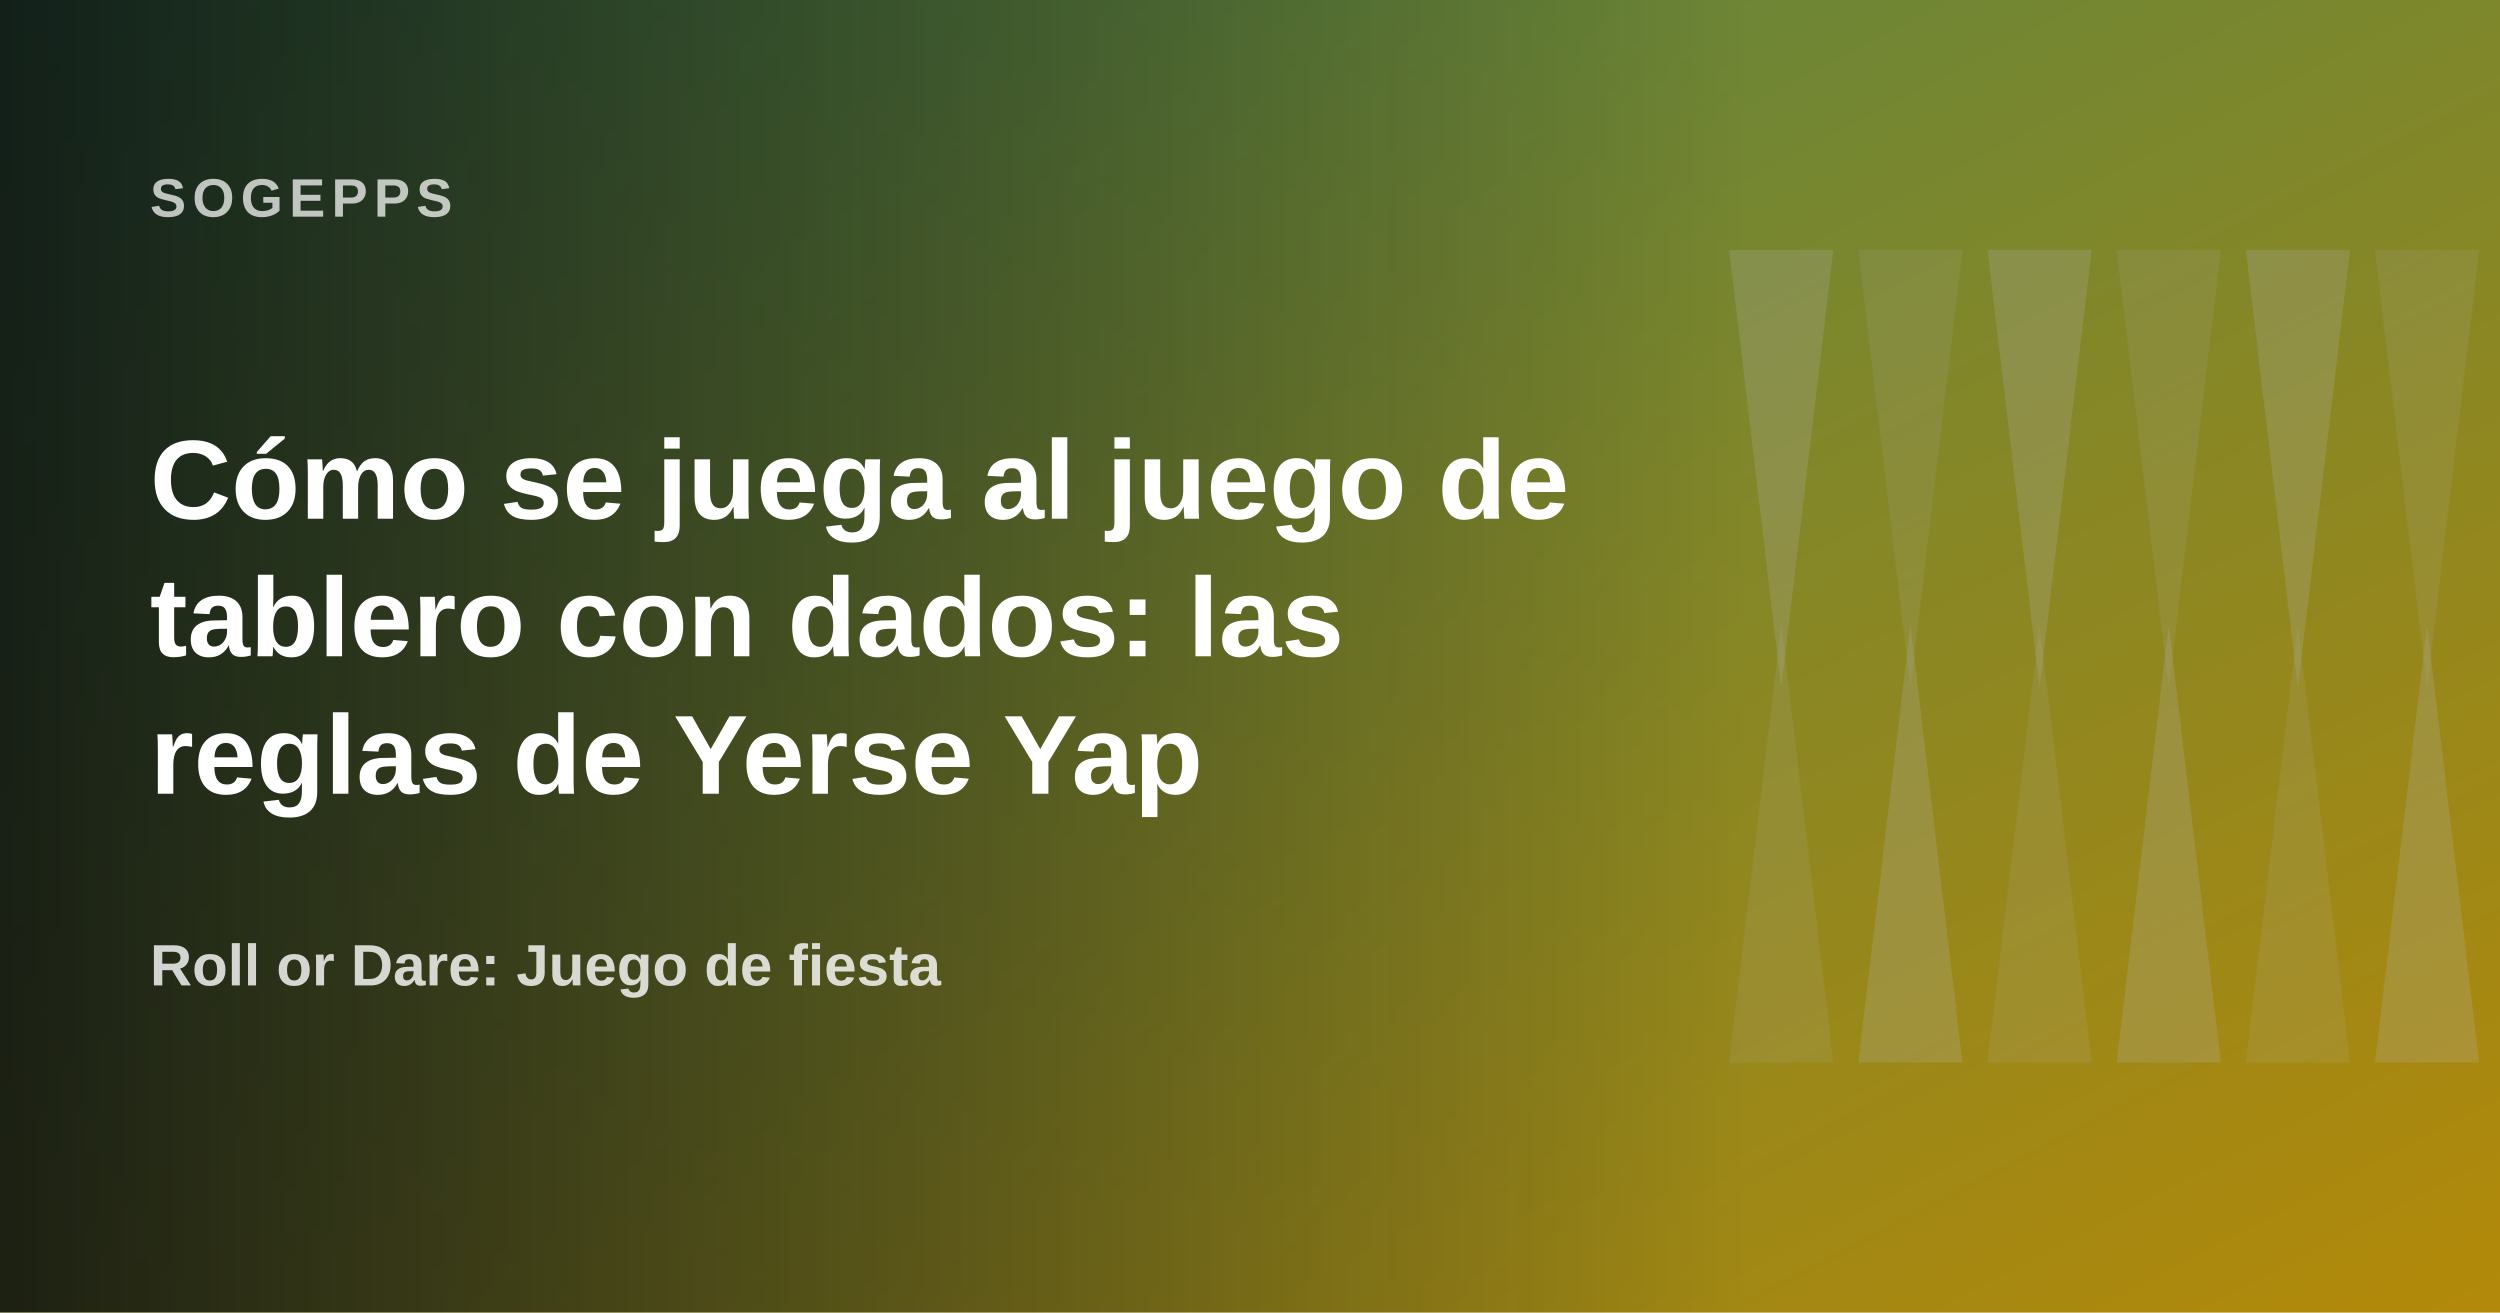
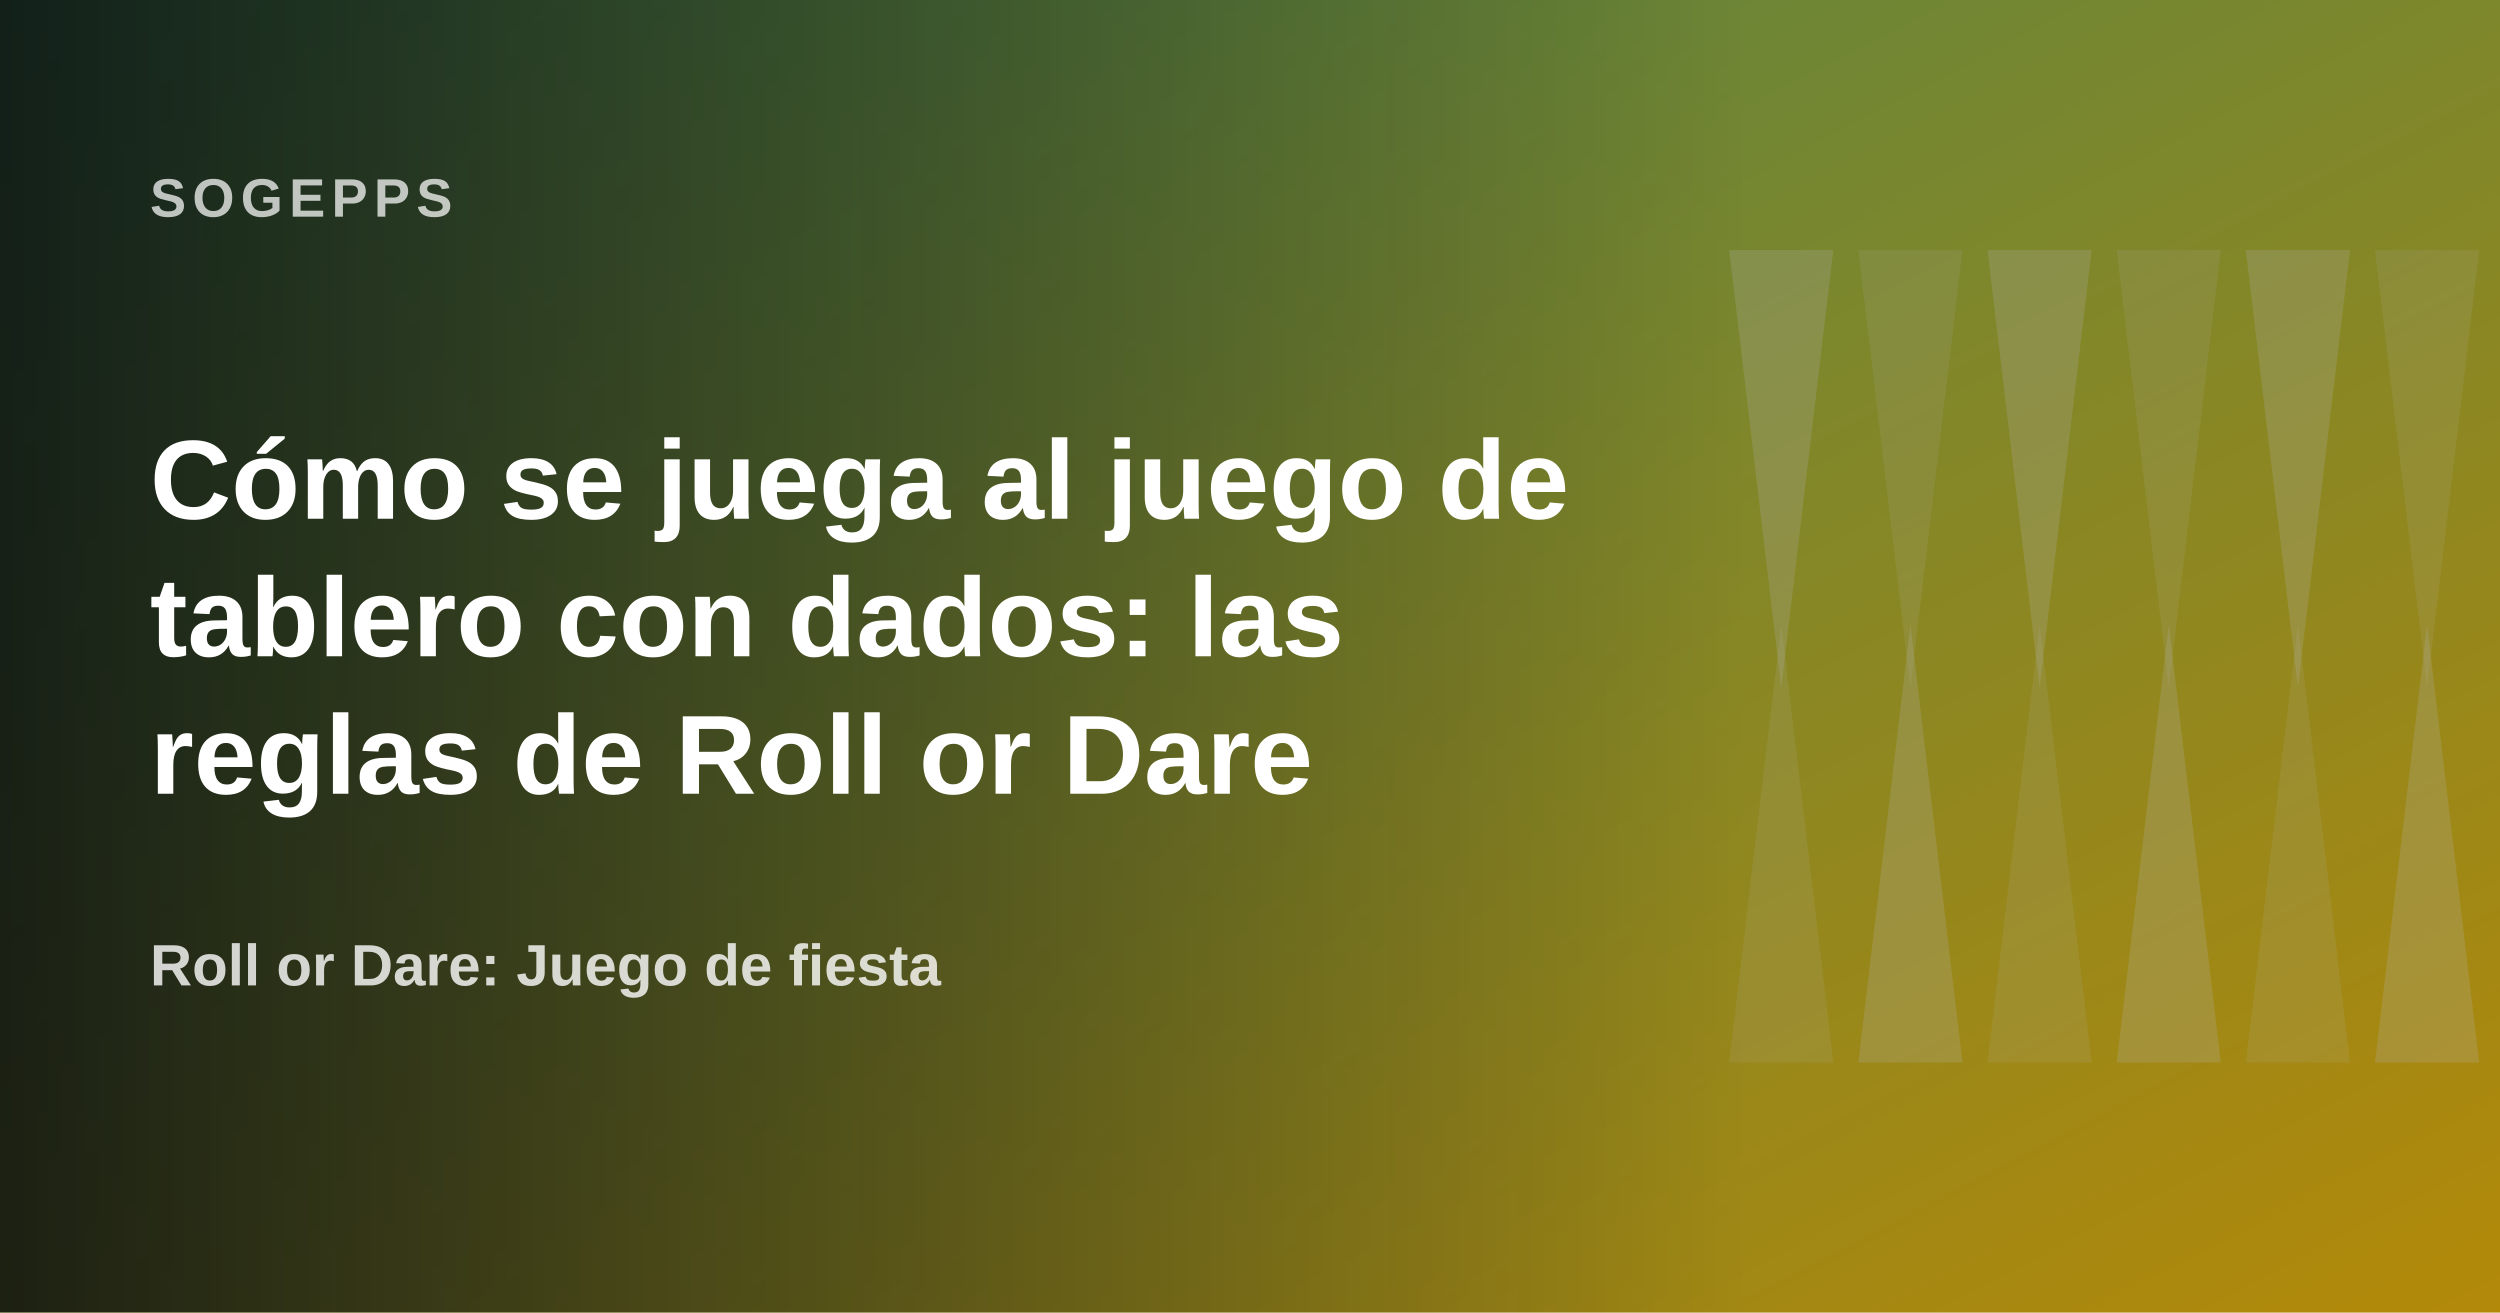
- <svg xmlns="http://www.w3.org/2000/svg" width="1200" height="630" viewBox="0 0 1200 630" role="img" aria-label="Cómo se juega al juego de tablero con dados: las reglas de Yerse Yap">
+ <svg xmlns="http://www.w3.org/2000/svg" width="1200" height="630" viewBox="0 0 1200 630" role="img" aria-label="Cómo se juega al juego de tablero con dados: las reglas de Roll or Dare">
  <defs>
    <linearGradient id="g" x1="0" y1="0" x2="1" y2="1">
      <stop offset="0%" stop-color="#66bb6a" />
      <stop offset="100%" stop-color="#ffc107" />
    </linearGradient>
    <linearGradient id="v" x1="0" y1="0" x2="1" y2="0">
      <stop offset="0%" stop-color="rgba(4,6,12,0.86)" />
      <stop offset="70%" stop-color="rgba(4,6,12,0.30)" />
    </linearGradient>
  </defs>
  <rect width="1200" height="630" fill="url(#g)" />
  <g transform="translate(830,120)">
    <polygon points="0,0 50,0 25,210" fill="rgba(255,255,255,0.22)" />
    <polygon points="62,0 112,0 87,210" fill="rgba(255,255,255,0.13)" />
    <polygon points="124,0 174,0 149,210" fill="rgba(255,255,255,0.22)" />
    <polygon points="186,0 236,0 211,210" fill="rgba(255,255,255,0.13)" />
    <polygon points="248,0 298,0 273,210" fill="rgba(255,255,255,0.22)" />
    <polygon points="310,0 360,0 335,210" fill="rgba(255,255,255,0.13)" />
    <polygon points="0,390 50,390 25,180" fill="rgba(255,255,255,0.13)" />
    <polygon points="62,390 112,390 87,180" fill="rgba(255,255,255,0.22)" />
    <polygon points="124,390 174,390 149,180" fill="rgba(255,255,255,0.13)" />
    <polygon points="186,390 236,390 211,180" fill="rgba(255,255,255,0.22)" />
    <polygon points="248,390 298,390 273,180" fill="rgba(255,255,255,0.13)" />
    <polygon points="310,390 360,390 335,180" fill="rgba(255,255,255,0.22)" />
  </g>
  <rect width="1200" height="630" fill="url(#v)" />
  <text x="72" y="104" font-family="Segoe UI, Arial, sans-serif" font-size="26" font-weight="700" letter-spacing="3" fill="rgba(255,255,255,0.72)">SOGEPPS</text>
  <text x="72" y="249" font-family="Segoe UI, Arial, sans-serif" font-size="54" font-weight="700" fill="#ffffff">Cómo se juega al juego de</text>
  <text x="72" y="315" font-family="Segoe UI, Arial, sans-serif" font-size="54" font-weight="700" fill="#ffffff">tablero con dados: las</text>
-   <text x="72" y="381" font-family="Segoe UI, Arial, sans-serif" font-size="54" font-weight="700" fill="#ffffff">reglas de Yerse Yap</text>
+   <text x="72" y="381" font-family="Segoe UI, Arial, sans-serif" font-size="54" font-weight="700" fill="#ffffff">reglas de Roll or Dare</text>
  <text x="72" y="473" font-family="Segoe UI, Arial, sans-serif" font-size="28" font-weight="600" fill="rgba(255,255,255,0.80)">Roll or Dare: Juego de fiesta</text>
</svg>
